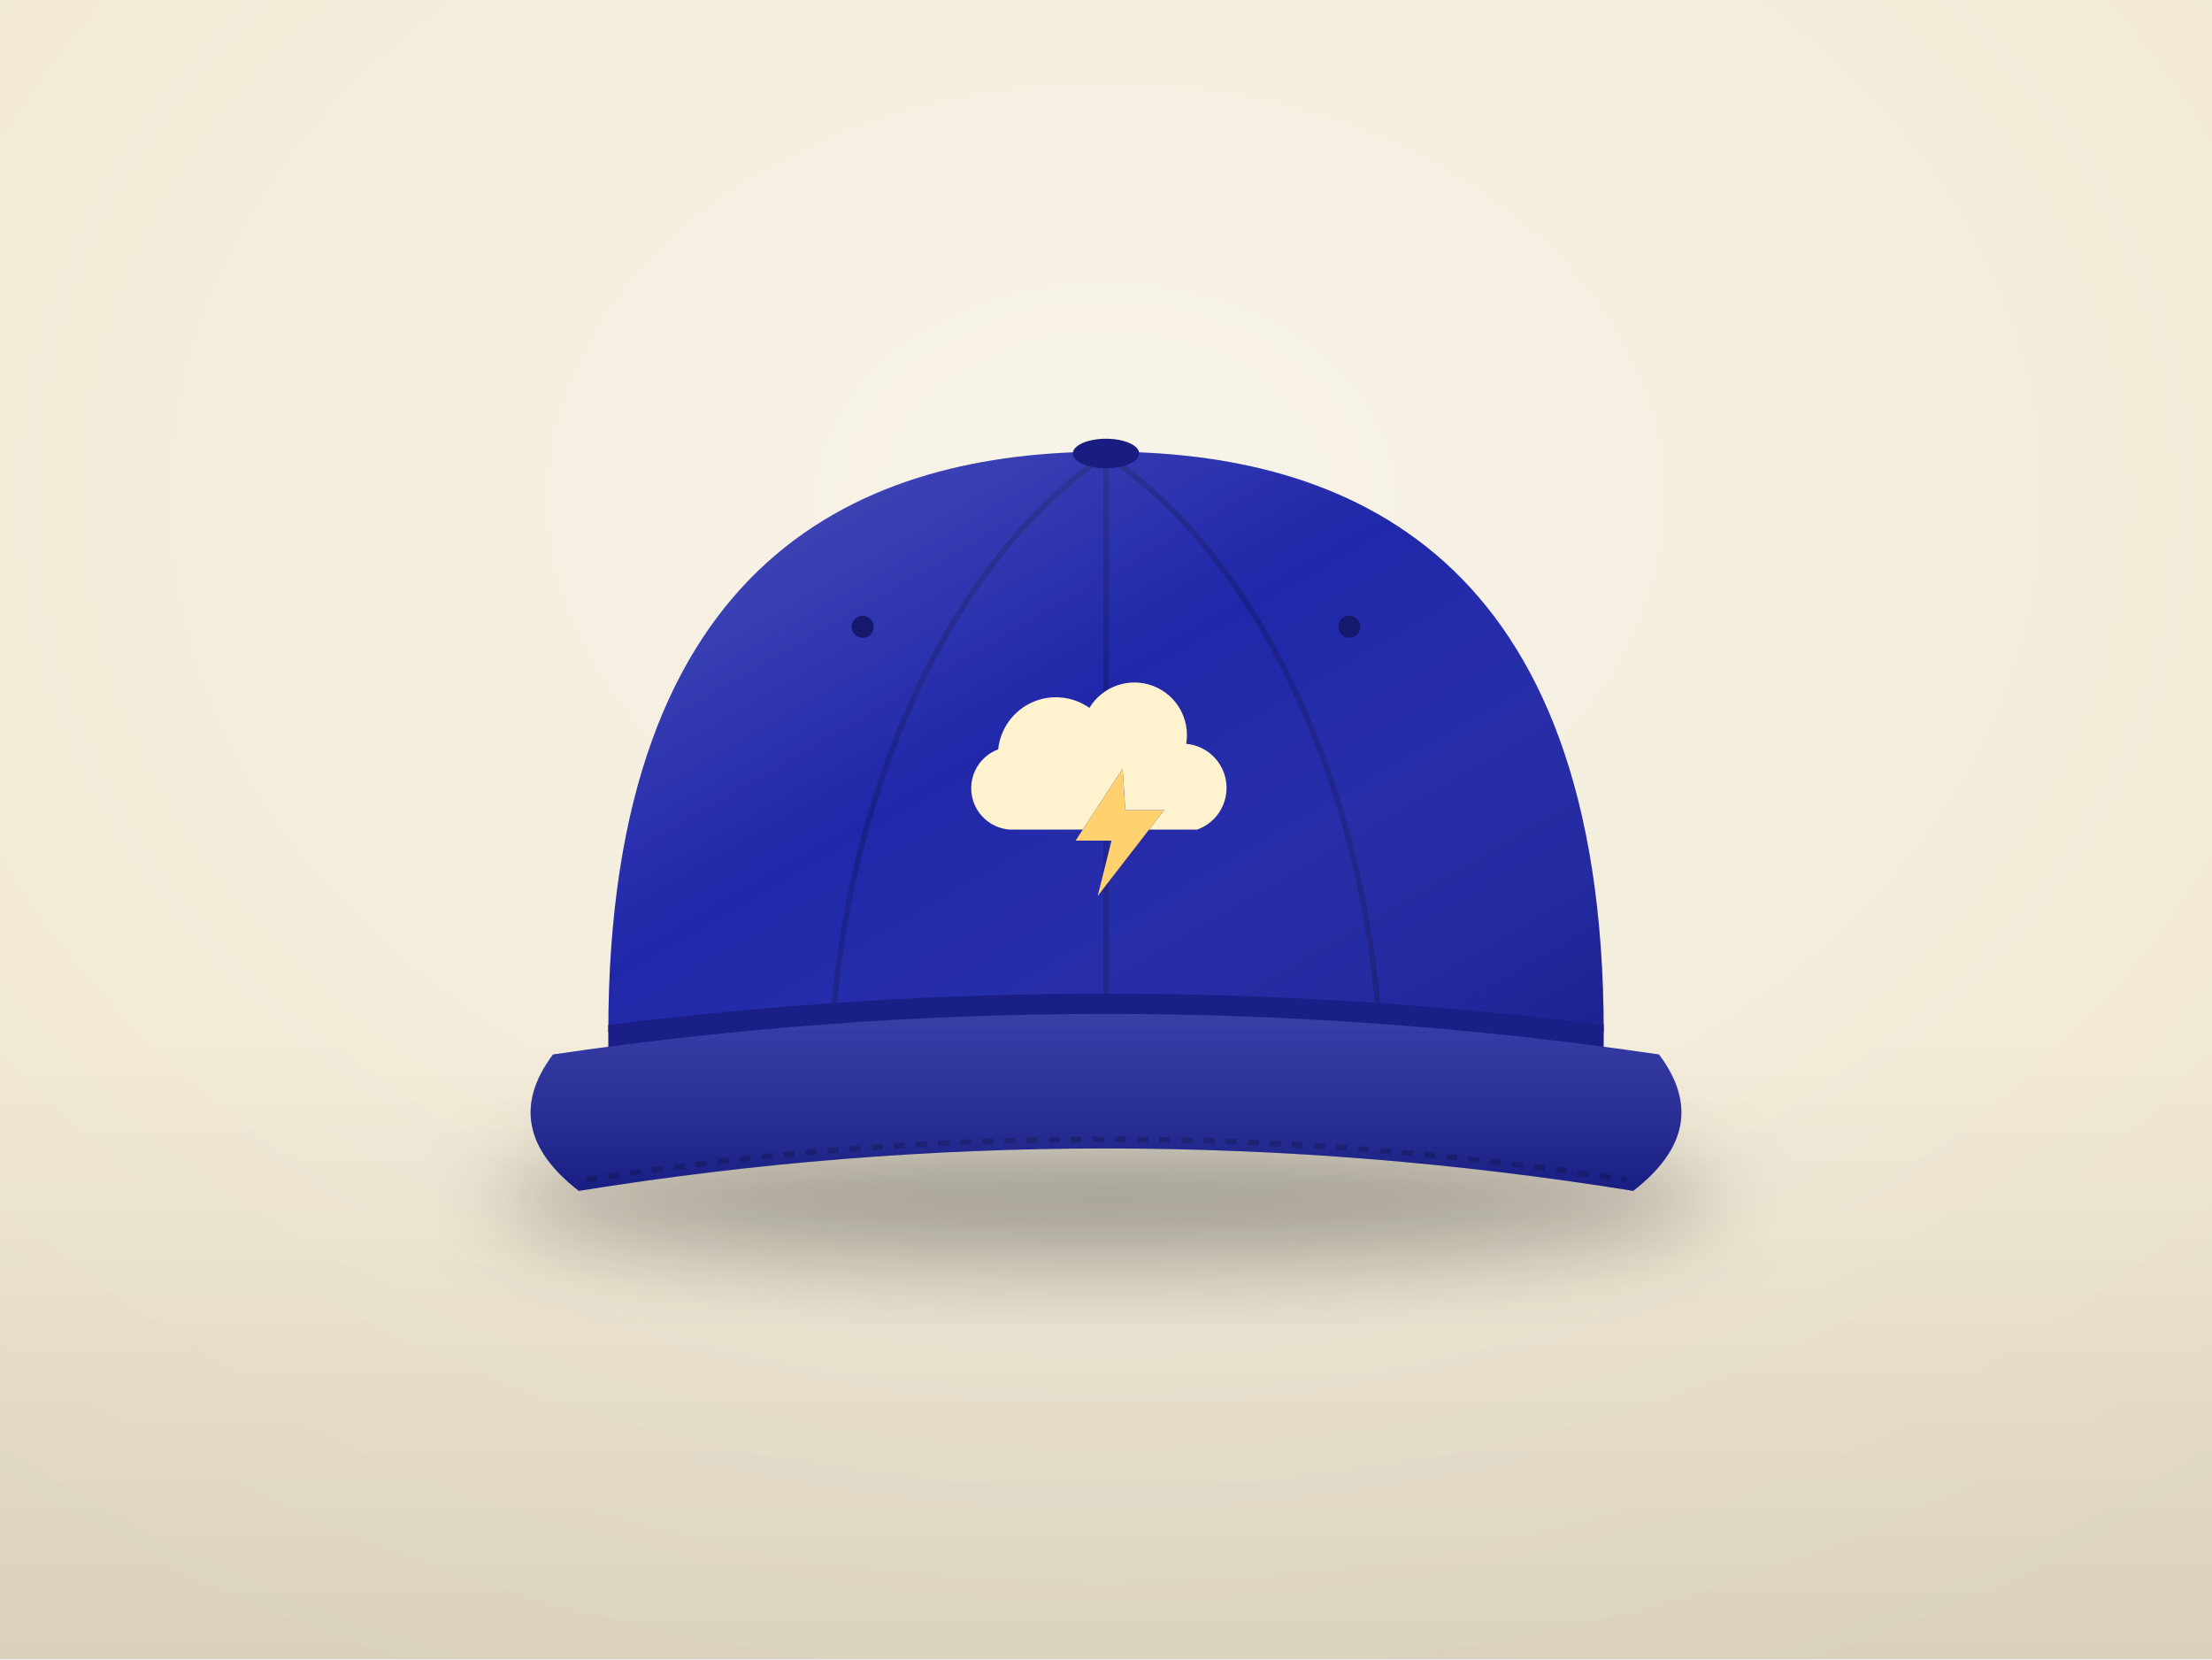
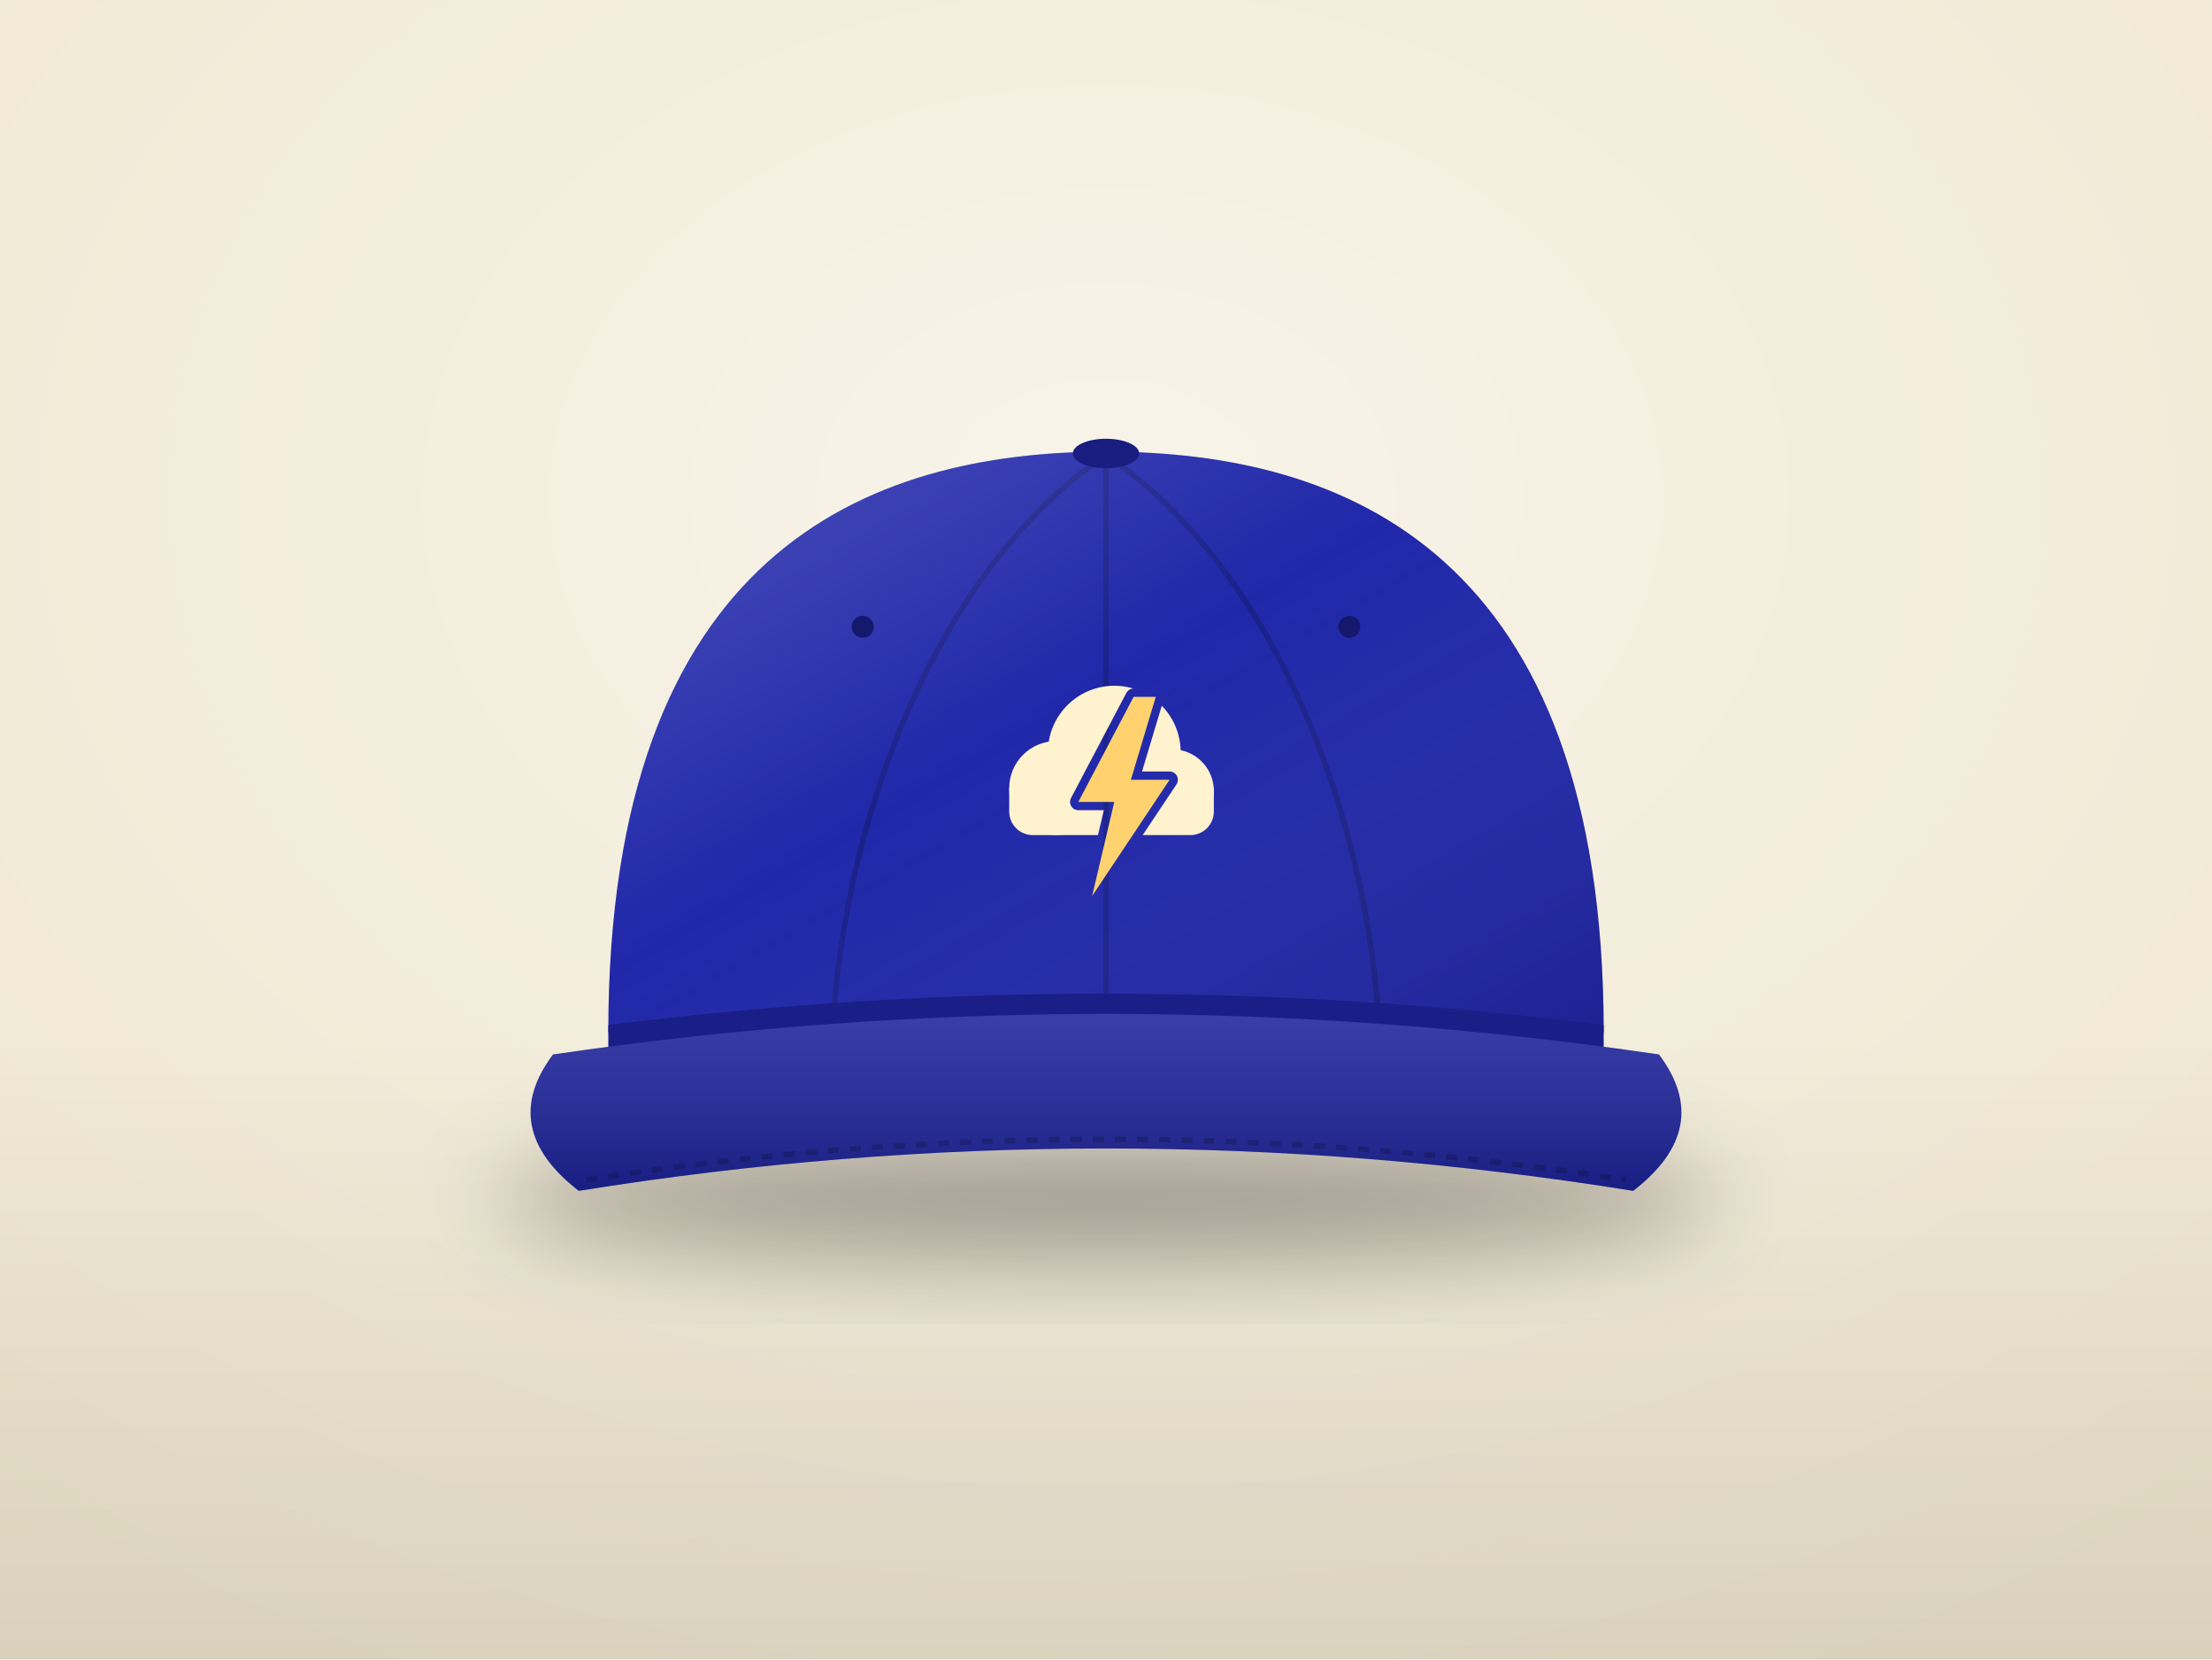
<svg xmlns="http://www.w3.org/2000/svg" viewBox="0 0 1200 900" width="1200" height="900">
  <defs>
    <filter id="b24" x="-50%" y="-50%" width="200%" height="200%">
      <feGaussianBlur stdDeviation="24" />
    </filter>
    <filter id="b12" x="-50%" y="-50%" width="200%" height="200%">
      <feGaussianBlur stdDeviation="12" />
    </filter>
    <filter id="b5" x="-50%" y="-50%" width="200%" height="200%">
      <feGaussianBlur stdDeviation="5" />
    </filter>
    <linearGradient id="cyl" x1="0" x2="1" y1="0" y2="0">
      <stop offset="0" stop-color="#000" stop-opacity=".34" />
      <stop offset=".1" stop-color="#000" stop-opacity=".1" />
      <stop offset=".28" stop-color="#fff" stop-opacity=".26" />
      <stop offset=".4" stop-color="#fff" stop-opacity="0" />
      <stop offset=".78" stop-color="#000" stop-opacity=".08" />
      <stop offset="1" stop-color="#000" stop-opacity=".36" />
    </linearGradient>
    <linearGradient id="sheen" x1="0" y1="0" x2="1" y2="1">
      <stop offset="0" stop-color="#fff" stop-opacity=".2" />
      <stop offset=".45" stop-color="#fff" stop-opacity="0" />
      <stop offset="1" stop-color="#000" stop-opacity=".14" />
    </linearGradient>
    <linearGradient id="vsh" x1="0" y1="0" x2="0" y2="1">
      <stop offset="0" stop-color="#fff" stop-opacity=".12" />
      <stop offset="1" stop-color="#000" stop-opacity=".16" />
    </linearGradient>
    <linearGradient id="metal" x1="0" x2="1">
      <stop offset="0" stop-color="#8d9196" />
      <stop offset=".3" stop-color="#e9ebee" />
      <stop offset=".55" stop-color="#b9bdc2" />
      <stop offset="1" stop-color="#7c8086" />
    </linearGradient>
    <linearGradient id="glassd" x1="0" y1="0" x2="1" y2="1">
      <stop offset="0" stop-color="#2b3644" />
      <stop offset=".5" stop-color="#18202a" />
      <stop offset="1" stop-color="#0d1218" />
    </linearGradient>
    <radialGradient id="spot" cx=".5" cy=".3" r=".8">
      <stop offset="0" stop-color="#fff" stop-opacity=".55" />
      <stop offset="1" stop-color="#fff" stop-opacity="0" />
    </radialGradient>
    <linearGradient id="floor" x1="0" y1="0" x2="0" y2="1">
      <stop offset="0" stop-color="#000" stop-opacity="0" />
      <stop offset="1" stop-color="#000" stop-opacity=".09" />
    </linearGradient>
  </defs>
  <rect width="1200" height="900" fill="#EFE6CE" />
  <rect width="1200" height="900" fill="url(#spot)" />
  <rect y="560" width="1200" height="340" fill="url(#floor)" />
  <ellipse cx="600" cy="650" rx="330" ry="34" fill="#000" opacity="0.32" filter="url(#b24)" />
  <path d="M330 560 C330 300 470 245 600 245 C730 245 870 300 870 560 Z" fill="#2027A9" />
  <path d="M600 247 V548 M600 247 C520 300 462 420 452 552 M600 247 C680 300 738 420 748 552" fill="none" stroke="#000" stroke-opacity=".18" stroke-width="3" />
  <path d="M330 560 C330 300 470 245 600 245 C730 245 870 300 870 560 Z" fill="url(#sheen)" />
  <ellipse cx="600" cy="246" rx="18" ry="8" fill="#181D7F" />
  <circle cx="468" cy="340" r="6" fill="#15196E" />
  <circle cx="732" cy="340" r="6" fill="#15196E" />
  <g transform="translate(525 345)">
    <g transform="scale(1.5)">
-       <mask id="k97" maskUnits="userSpaceOnUse" x="-50" y="-50" width="400" height="400">
+       <mask id="k38" maskUnits="userSpaceOnUse" x="-50" y="-50" width="400" height="400">
        <rect x="-50" y="-50" width="400" height="400" fill="#fff" />
        <g fill="#000">
-           <path d="M56 48 39 74h13l-5 20 24-31H57z" fill="#000" />
+           <path d="M60 22 40 60h13L45 94l28-42H59l9-30z" fill="#000" />
+           <path d="M60 22 40 60h13L45 94l28-42H59l9-30z" fill="none" stroke="#000" stroke-width="6" stroke-linecap="round" stroke-linejoin="round" />
        </g>
      </mask>
-       <g mask="url(#k97)">
-         <path d="M15 70a15 15 0 0 1-4-29 21 21 0 0 1 33-15 19 19 0 0 1 35 13 16 16 0 0 1 4 31Z" fill="#FFF2CE" />
+       <g mask="url(#k38)">
+         <circle cx="32" cy="55" r="17" fill="#FFF2CE" />
+         <circle cx="53" cy="42" r="24" fill="#FFF2CE" />
+         <circle cx="74" cy="56" r="15" fill="#FFF2CE" />
+         <path d="M15 55h74v8.5a8.5 8.5 0 0 1-8.5 8.5h-57A8.5 8.5 0 0 1 15 63.5z" fill="#FFF2CE" />
      </g>
-       <path d="M56 48 39 74h13l-5 20 24-31H57z" fill="#FFD26F" />
+       <path d="M60 22 40 60h13L45 94l28-42H59l9-30z" fill="#FFD26F" />
    </g>
  </g>
  <path d="M330 556 Q600 522 870 556 L870 570 Q600 536 330 570 Z" fill="#1A1F87" />
  <path d="M300 572 Q600 528 900 572 Q930 612 886 646 Q600 600 314 646 Q270 612 300 572 Z" fill="#1D249B" />
  <path d="M300 572 Q600 528 900 572 Q930 612 886 646 Q600 600 314 646 Q270 612 300 572 Z" fill="url(#vsh)" />
  <path d="M318 640 Q600 596 882 640" fill="none" stroke="#000" stroke-opacity=".18" stroke-width="3" stroke-dasharray="6 6" />
</svg>
